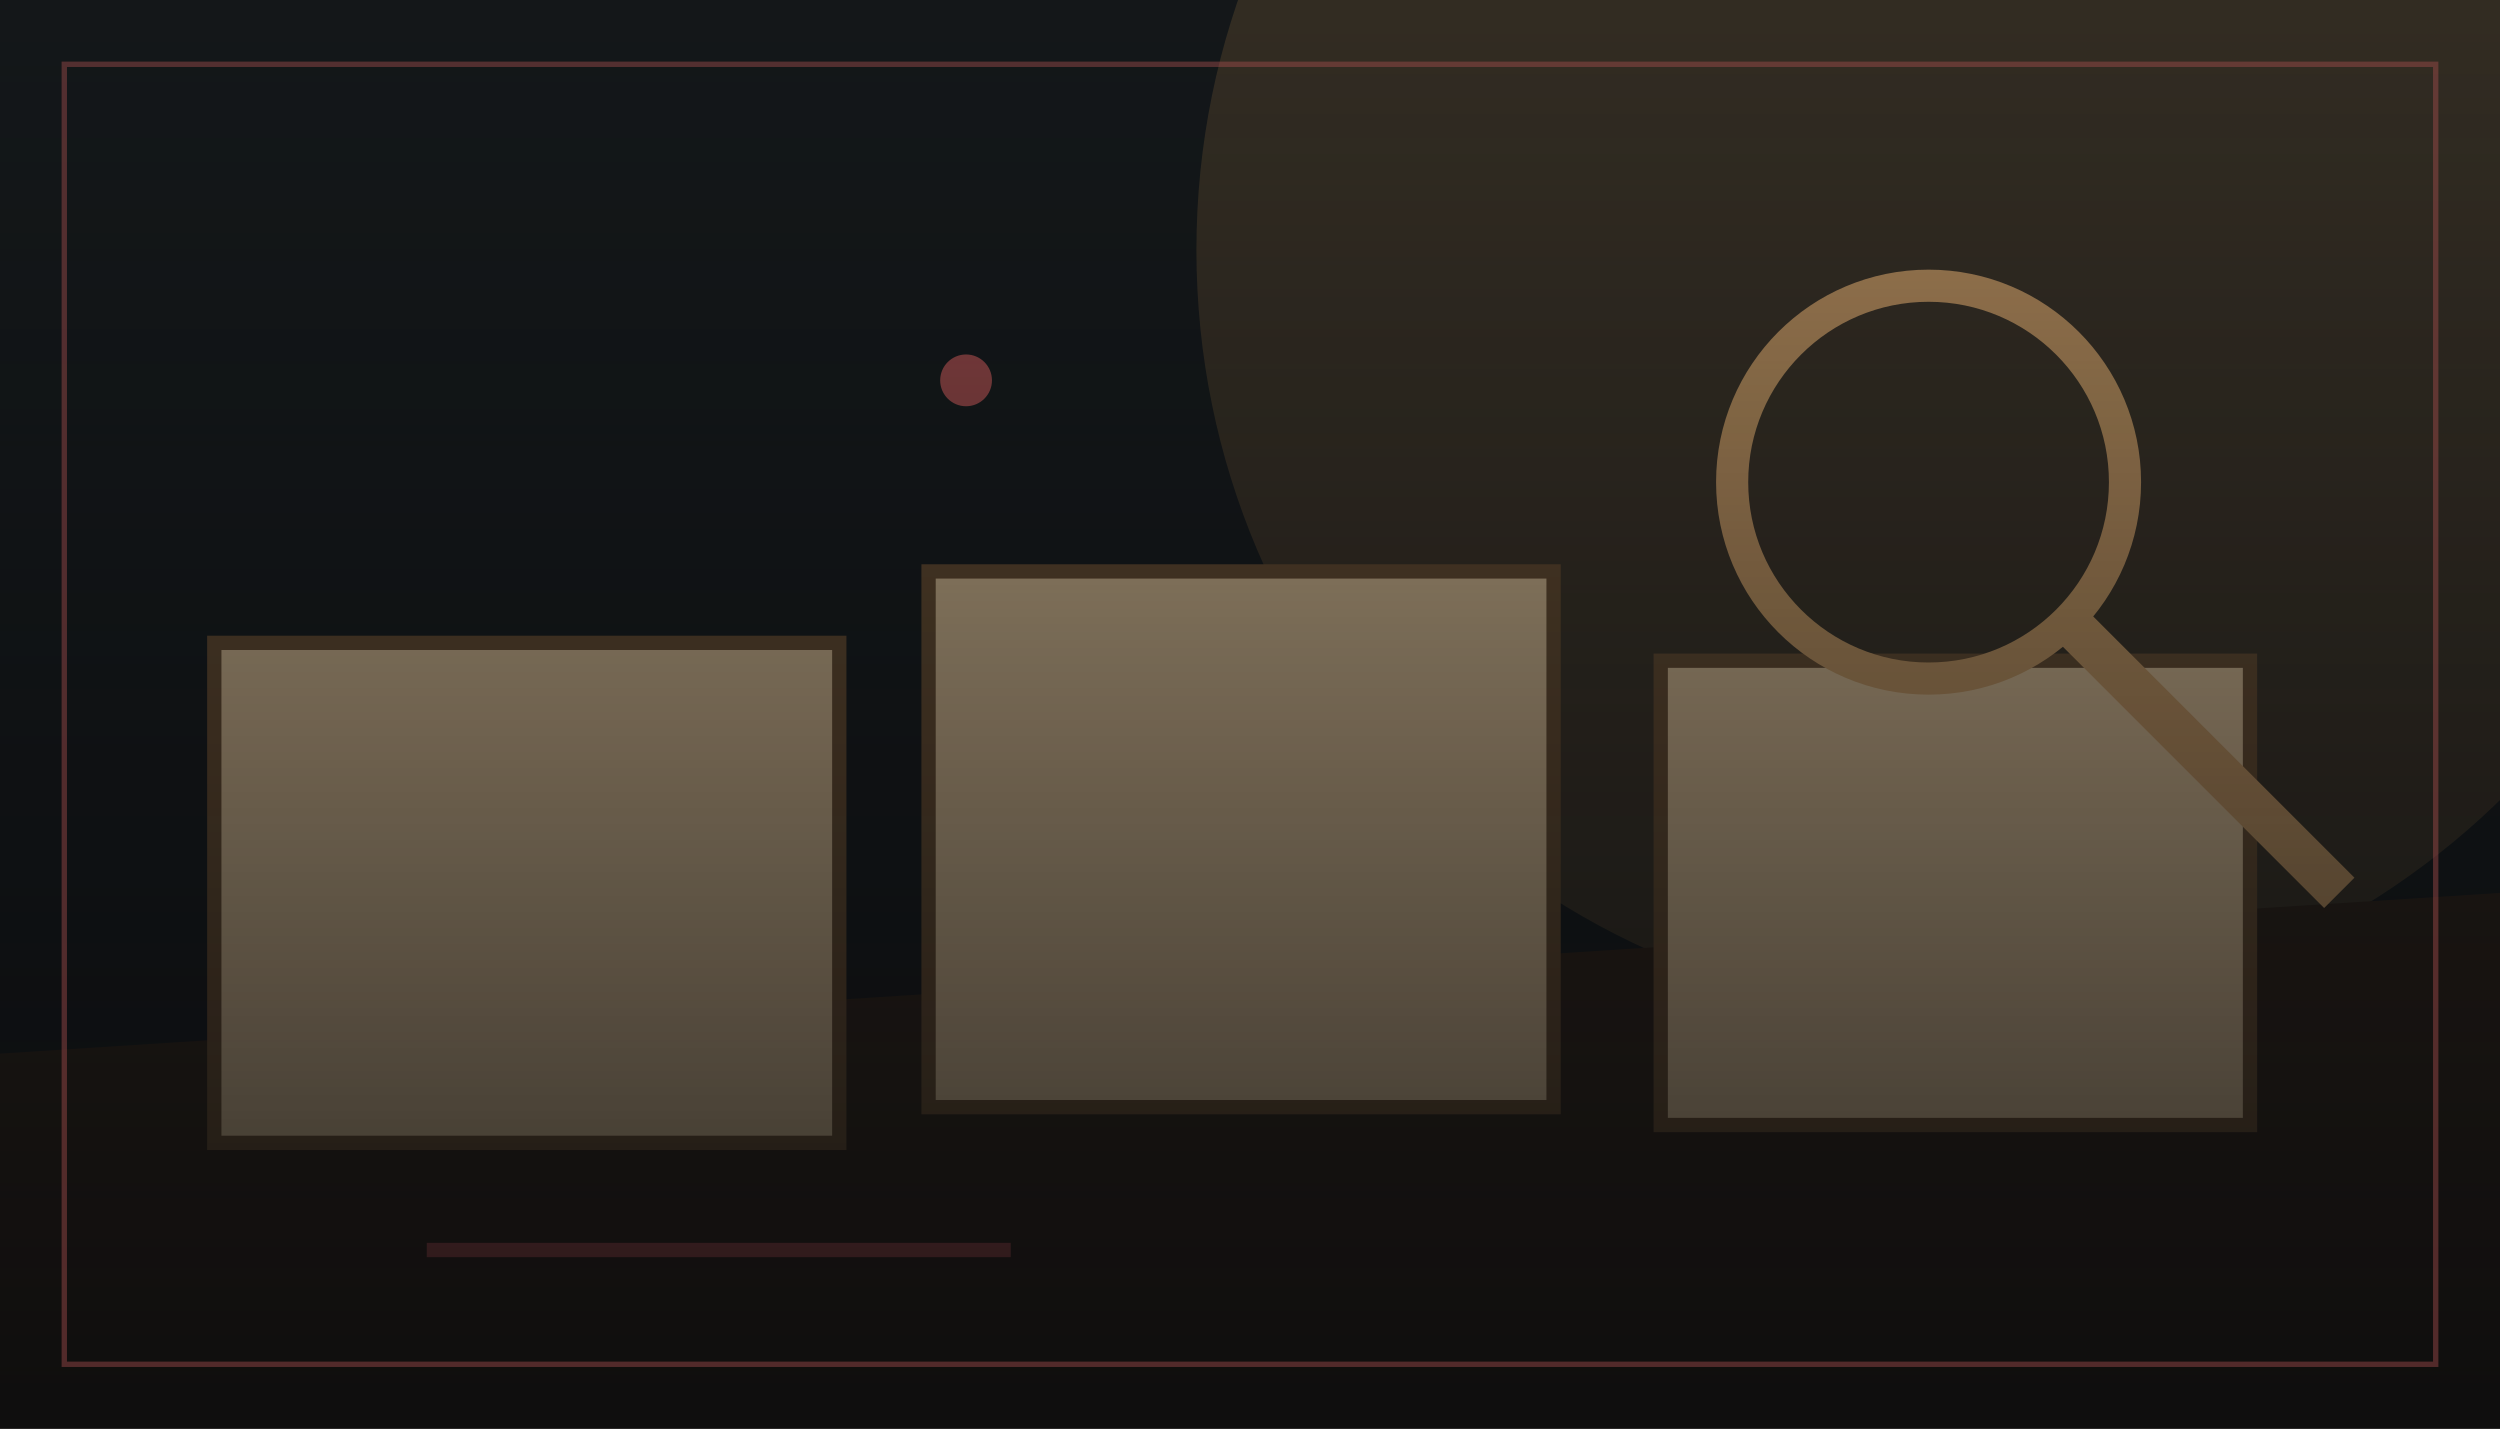
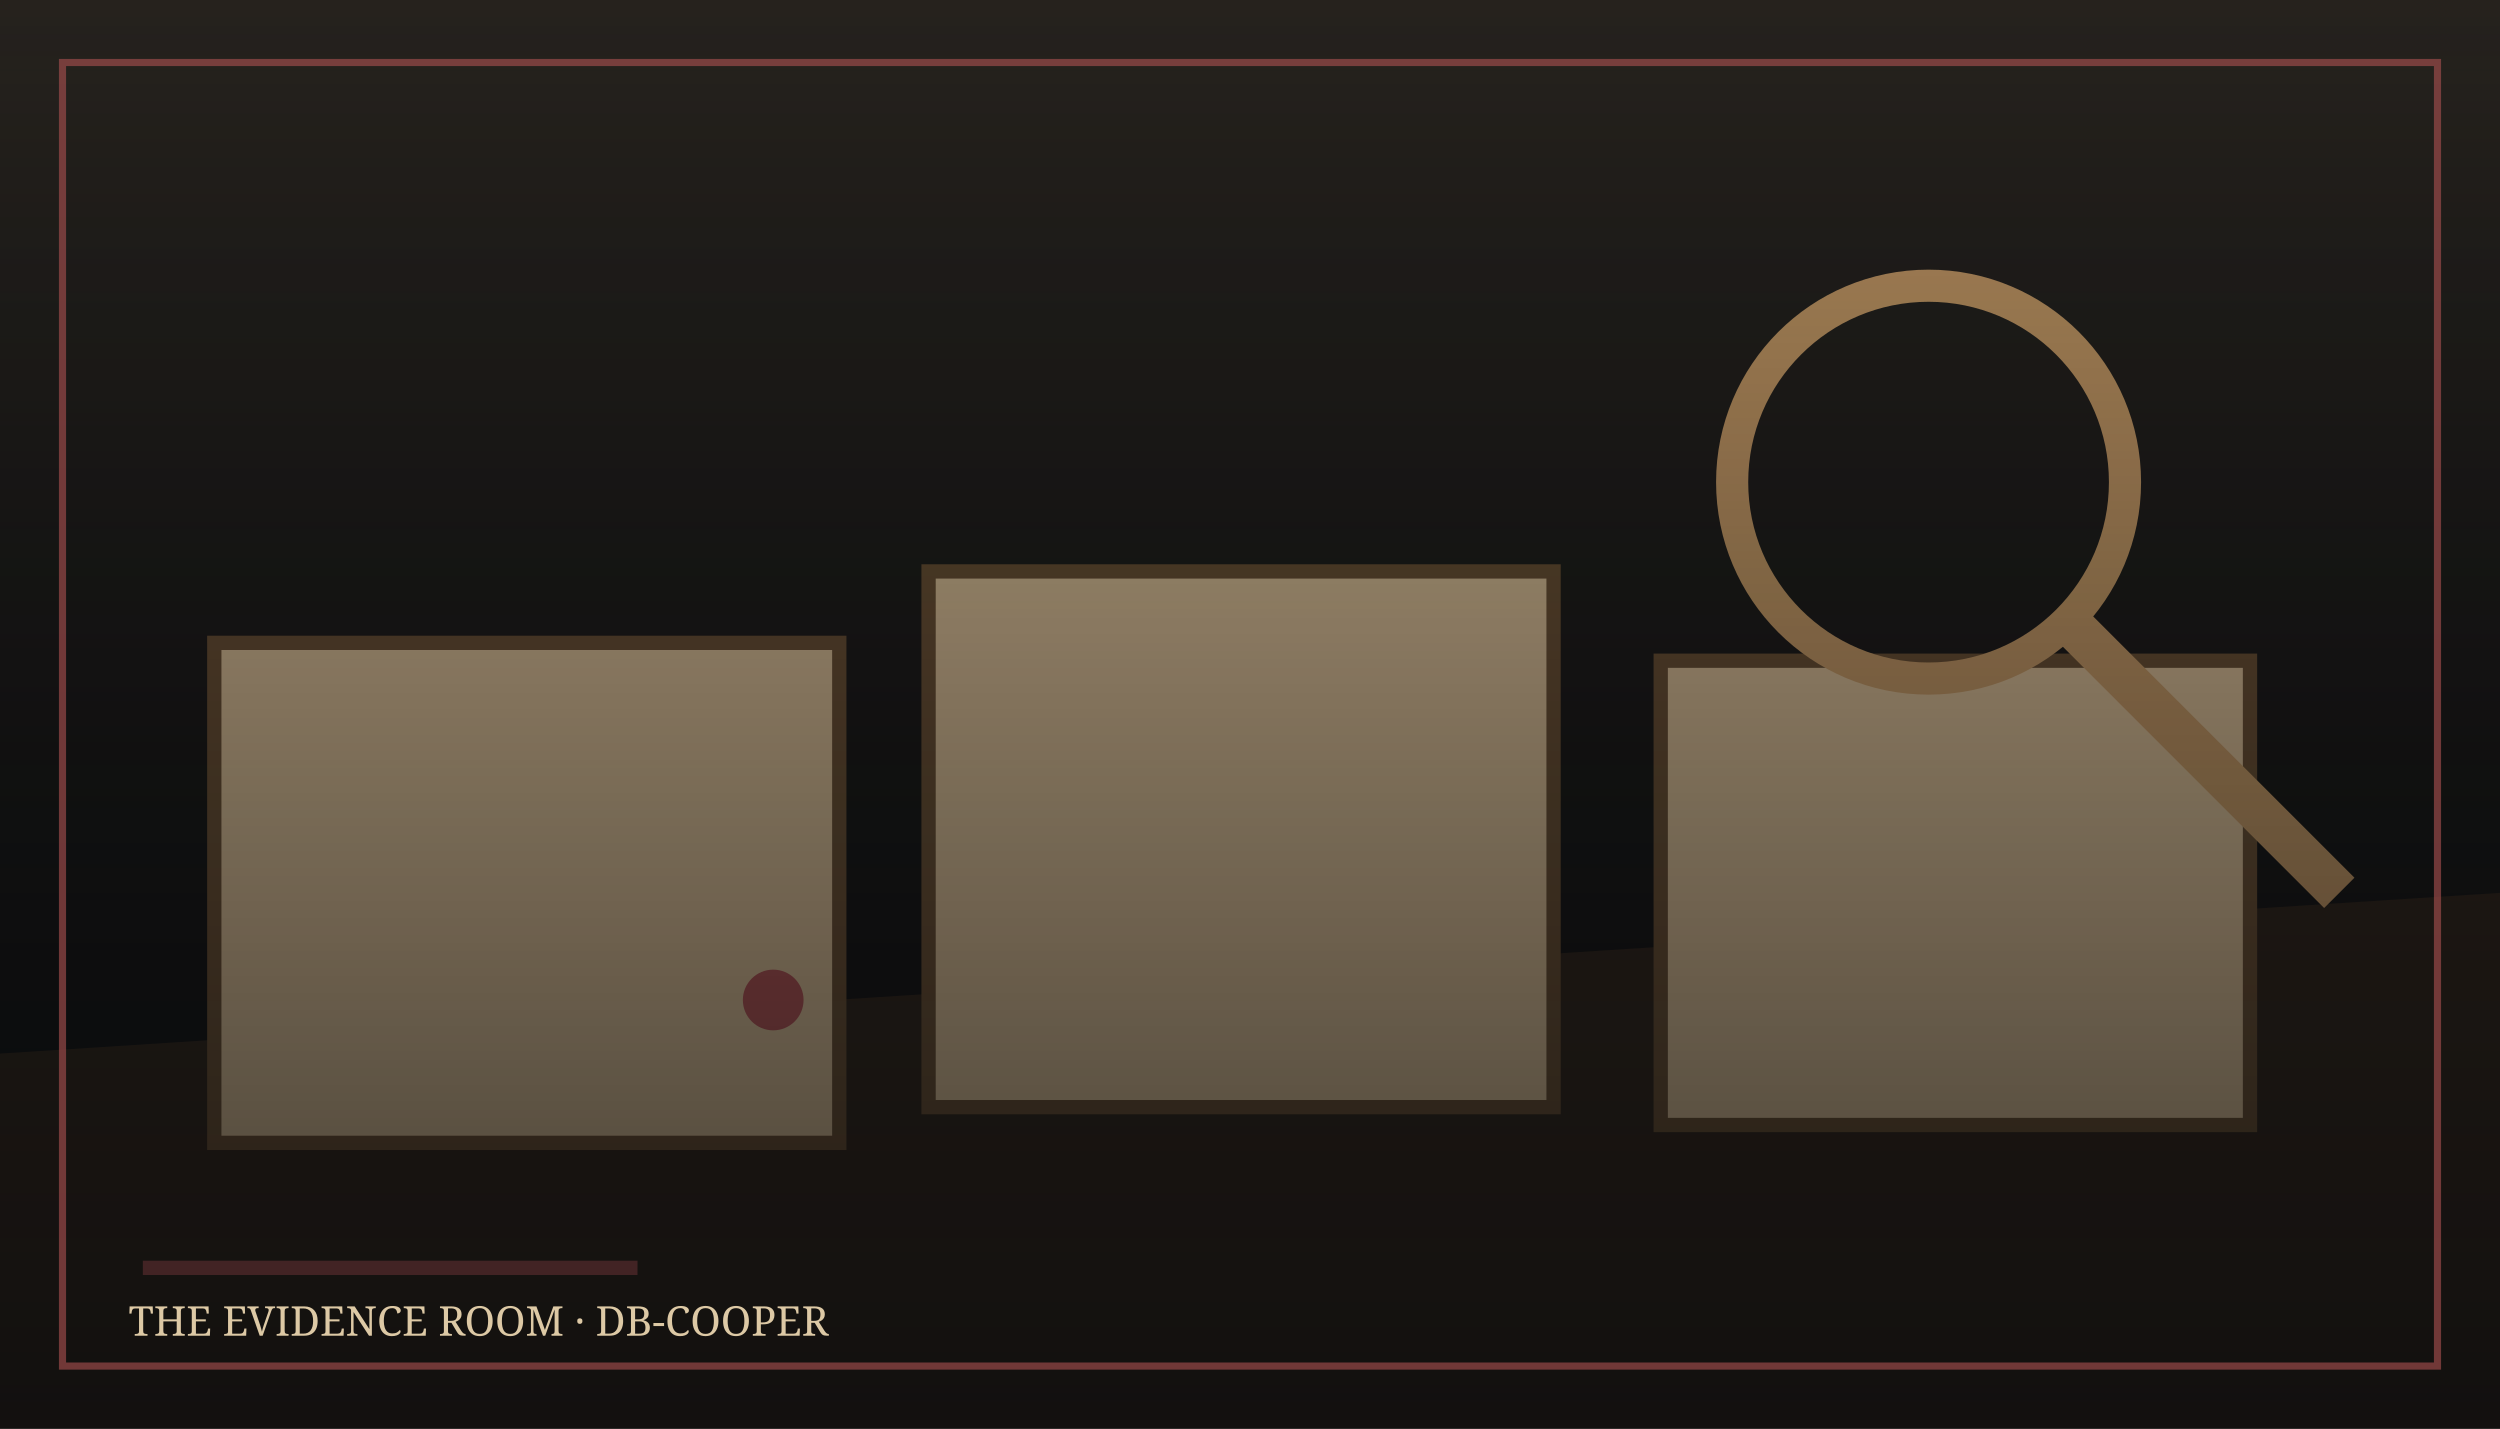
<svg xmlns="http://www.w3.org/2000/svg" viewBox="0 0 1400 800">
  <defs>
+     <linearGradient id="bg" x2="0" y2="1">
+       <stop stop-color="#27231e" />
+       <stop offset="1" stop-color="#07090b" />
+     </linearGradient>
    <linearGradient id="shade" x2="0" y2="1">
-       <stop stop-color="#08090b" stop-opacity=".1" />
-       <stop offset="1" stop-color="#08090b" stop-opacity=".8" />
+       <stop stop-color="#08090b" stop-opacity=".03" />
+       <stop offset="1" stop-color="#08090b" stop-opacity=".7" />
    </linearGradient>
  </defs>
-   <rect width="1400" height="800" fill="#15191b" />
-   <circle cx="1100" cy="140" r="430" fill="#d49b52" opacity=".18" />
+   <rect width="1400" height="800" fill="url(#bg)" />
  <path d="M0 590L1400 500V800H0z" fill="#2b2118" />
  <g fill="#c6ad88" stroke="#60482e" stroke-width="8">
    <rect x="120" y="360" width="350" height="280" />
    <rect x="520" y="320" width="350" height="300" />
    <rect x="930" y="370" width="330" height="260" />
  </g>
  <circle cx="1080" cy="270" r="110" fill="none" stroke="#b48c5c" stroke-width="18" />
  <path d="M1160 350l150 150" stroke="#b48c5c" stroke-width="24" />
-   <g opacity=".9" stroke="#a34d4d" fill="#a34d4d">
-     <path d="M239 700h327" stroke-width="8" />
-     <circle cx="541" cy="213" r="14" />
-   </g>
+   <circle cx="433" cy="560" r="17" fill="#a34d4d" />
+   <path d="M80 710h277" stroke="#a34d4d" stroke-width="8" />
  <rect width="1400" height="800" fill="url(#shade)" />
-   <rect x="36" y="36" width="1328" height="728" fill="none" stroke="#a34d4d" stroke-opacity=".45" stroke-width="3" />
+   <rect x="35" y="35" width="1330" height="730" fill="none" stroke="#a34d4d" stroke-opacity=".65" stroke-width="4" />
+   <text x="72" y="748" fill="#ddc9a5" font-family="Georgia,serif" font-size="23">THE EVIDENCE ROOM · DB-COOPER</text>
</svg>
